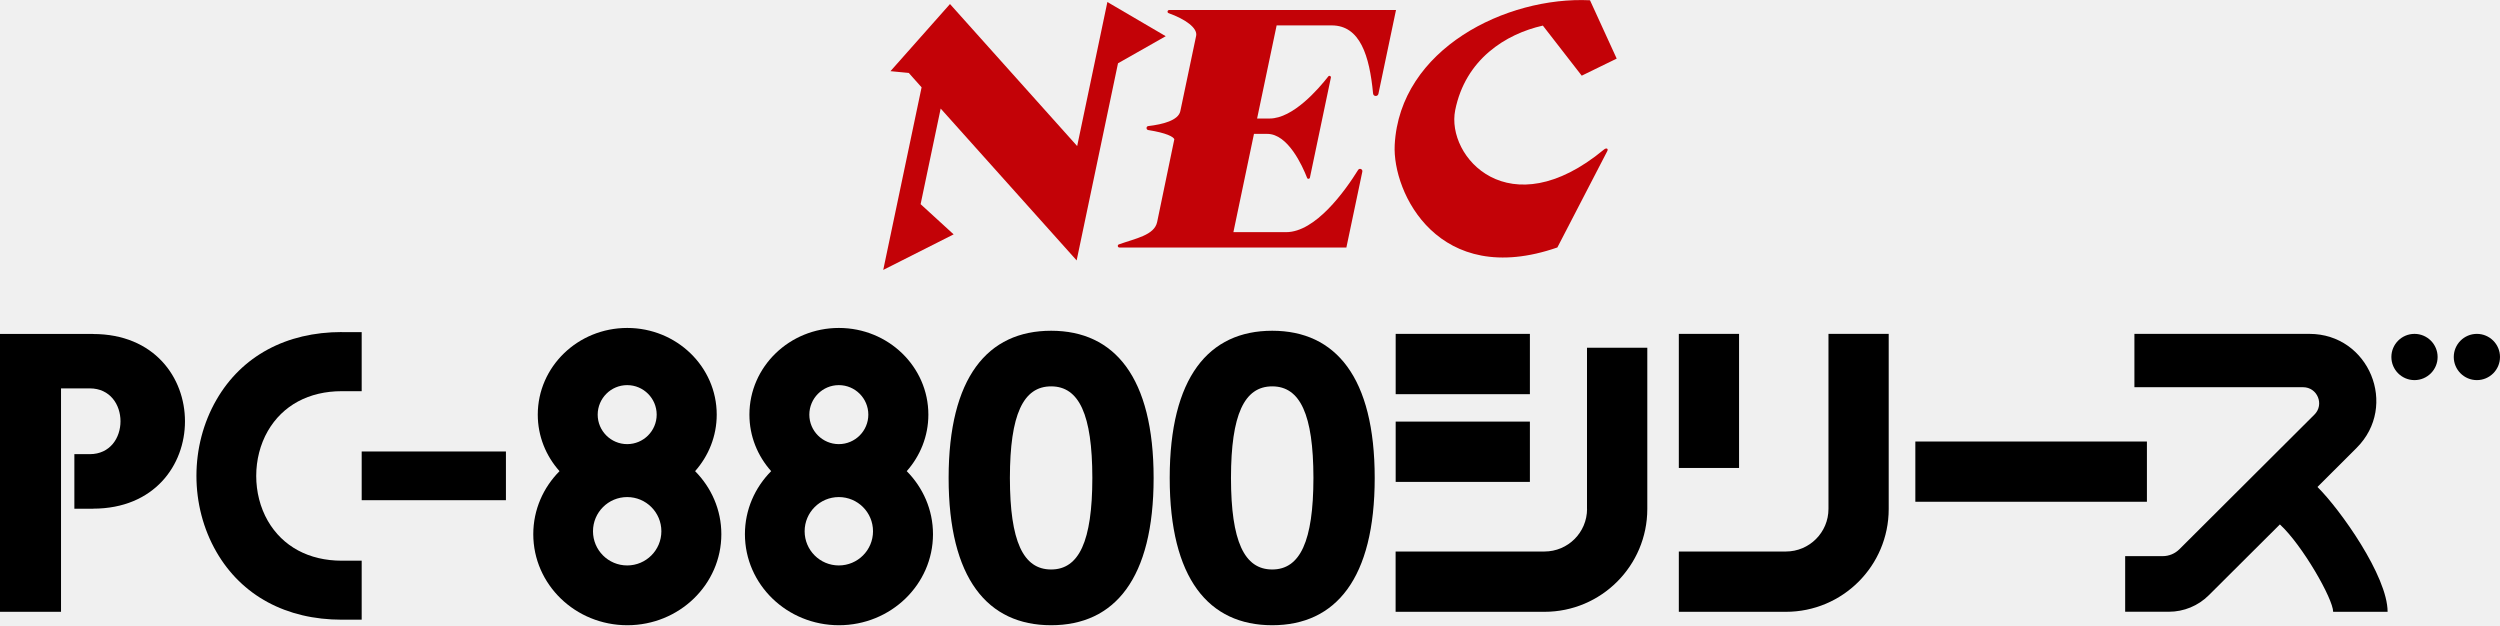
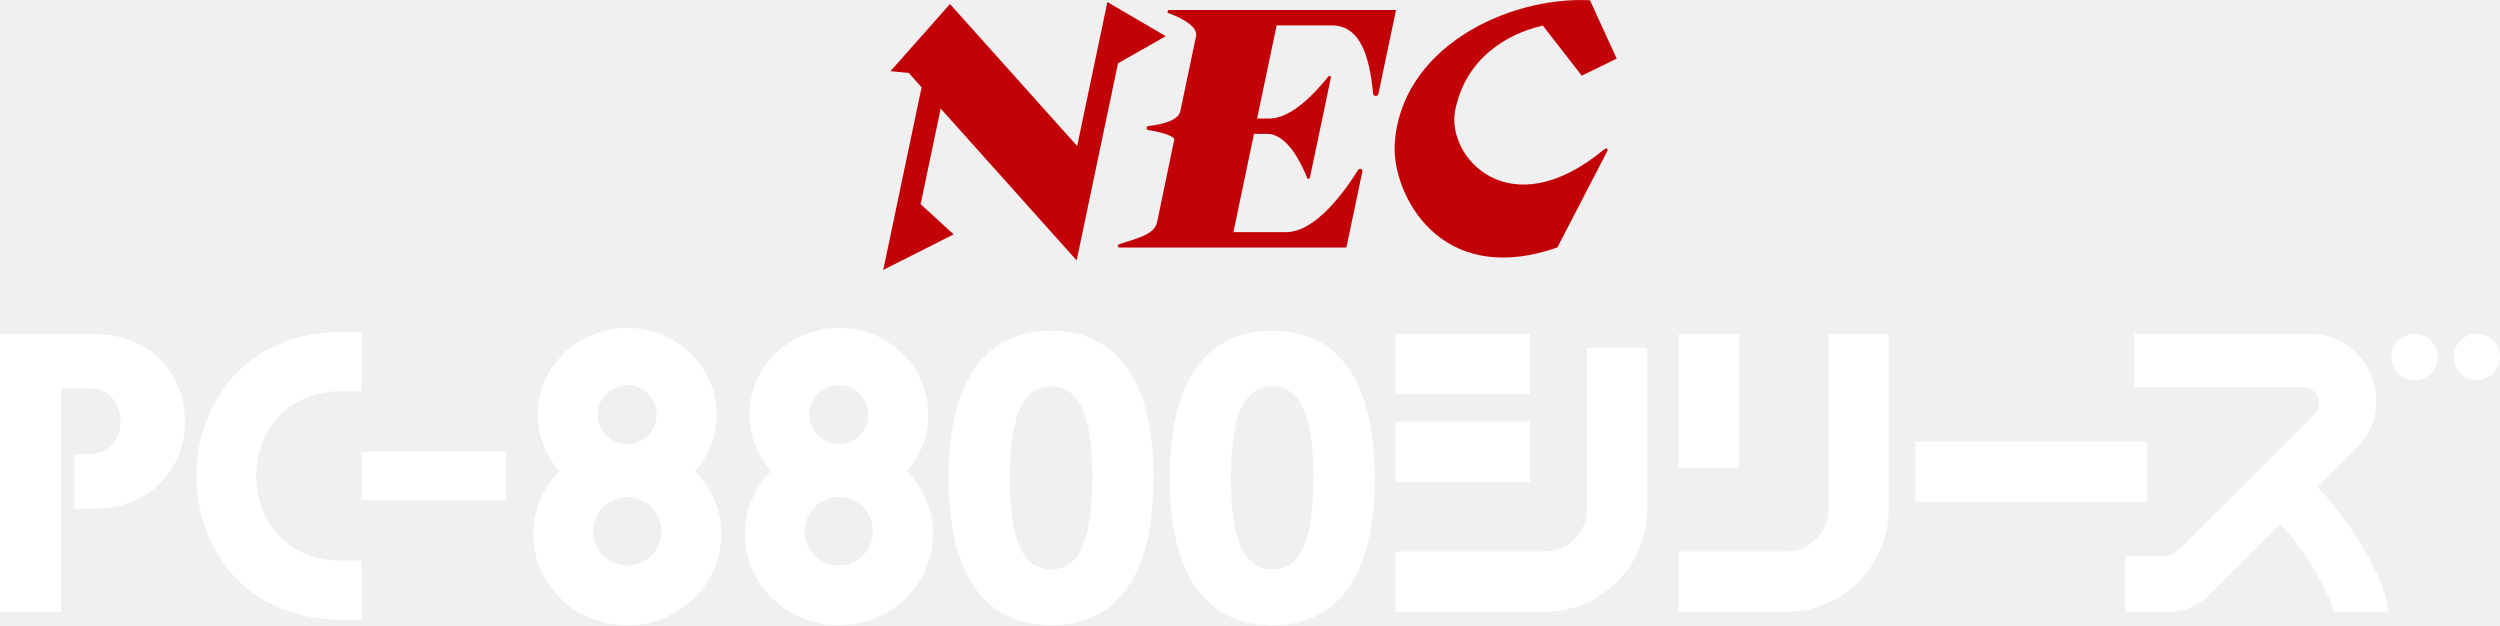
<svg xmlns="http://www.w3.org/2000/svg" version="1.1" id="Layer_1" x="0px" y="0px" viewBox="0 0 3839 960" style="enable-background:new 0 0 3839 960;" xml:space="preserve">
  <style type="text/css">
	.st0{display:none;}
	.st1{display:inline;}
	.st2{fill:#FFFFFF;}
	.st3{fill:#C30207;}
</style>
  <g>
    <g>
-       <rect x="555.4" y="693.3" width="221.5" height="74.8" />
-       <path d="M142.9,512.9v-0.1h-5.1H93.7H5.8H0v426.7h93.7V596.4h44.1c63,0,63,101,0,101h-23.6v83.8h23.6h5.1v-0.1    C331.1,781.1,331.1,512.9,142.9,512.9z" />
-       <path d="M524.9,509.9c-85.5,0-153.8,36.9-192.5,104c-41,71-41,162.7,0,233.7c38.7,67.1,107.1,104,192.5,104h27h3.5V948v-83.5v-3.5    h-3.5h-27c-50.5,0-90.8-21.7-113.6-61.1c-23.8-41.3-23.8-96.8,0-138.1c22.8-39.4,63.1-61.1,113.6-61.1h27h3.5V597v-83.5v-3.5h-3.5    H524.9z" />
-       <path d="M1425.6,636.7c0-73.5-61.5-133.1-137.4-133.1c-75.9,0-137.4,59.6-137.4,133.1c0,33.2,12.6,63.5,33.4,86.8    c-24.9,25.1-40.3,59.2-40.3,96.8c0,77.2,64.6,139.8,144.4,139.8c79.7,0,144.4-62.6,144.4-139.8c0-37.6-15.4-71.6-40.3-96.8    C1413,700.2,1425.6,669.9,1425.6,636.7z M1288.1,591.4c25,0,45.3,20.3,45.3,45.3c0,25-20.3,45.3-45.3,45.3    c-25,0-45.3-20.3-45.3-45.3C1242.9,611.7,1263.1,591.4,1288.1,591.4z M1288.1,868.3c-29,0-52.5-23.5-52.5-52.5    s23.5-52.5,52.5-52.5c29,0,52.5,23.5,52.5,52.5S1317.1,868.3,1288.1,868.3z" />
-       <path d="M1100.6,636.7c0-73.5-61.5-133.1-137.4-133.1c-75.9,0-137.4,59.6-137.4,133.1c0,33.2,12.6,63.5,33.4,86.8    c-24.9,25.1-40.3,59.2-40.3,96.8c0,77.2,64.6,139.8,144.4,139.8s144.4-62.6,144.4-139.8c0-37.6-15.4-71.6-40.3-96.8    C1088,700.2,1100.6,669.9,1100.6,636.7z M963.1,591.4c25,0,45.3,20.3,45.3,45.3c0,25-20.3,45.3-45.3,45.3    c-25,0-45.3-20.3-45.3-45.3C917.9,611.7,938.1,591.4,963.1,591.4z M963.1,868.3c-29,0-52.5-23.5-52.5-52.5s23.5-52.5,52.5-52.5    c29,0,52.5,23.5,52.5,52.5S992.1,868.3,963.1,868.3z" />
-       <path d="M1614.1,507.9c-97.7,0-157.4,71.8-157.4,226.1c0,154.3,59.7,226.1,157.4,226.1c97.7,0,157.4-71.8,157.4-226.1    S1711.7,507.9,1614.1,507.9z M1677.4,734.2L1677.4,734.2c-0.1,97-20.5,140.3-63.3,140.3c-42.9,0-63.2-43.3-63.3-140.3l0,0    c0-0.1,0-0.2,0-0.3c0-0.1,0-0.2,0-0.3l0,0c0.1-97.1,20.5-140.3,63.3-140.3c42.9,0,63.2,43.3,63.3,140.3l0,0c0,0.1,0,0.2,0,0.3    C1677.4,734,1677.4,734.1,1677.4,734.2z" />
-       <path d="M1953.6,507.9c-97.7,0-157.4,71.8-157.4,226.1c0,154.3,59.7,226.1,157.4,226.1c97.7,0,157.4-71.8,157.4-226.1    S2051.3,507.9,1953.6,507.9z M2016.9,734.2L2016.9,734.2c-0.1,97-20.5,140.3-63.3,140.3c-42.9,0-63.2-43.3-63.3-140.3l0,0    c0-0.1,0-0.2,0-0.3c0-0.1,0-0.2,0-0.3l0,0c0.1-97.1,20.5-140.3,63.3-140.3c42.9,0,63.2,43.3,63.3,140.3l0,0c0,0.1,0,0.2,0,0.3    C2016.9,734,2016.9,734.1,2016.9,734.2z" />
+       <rect x="555.4" y="693.3" class="st2" width="221.5" height="74.8" />
+       <path class="st2" d="M142.9,512.9v-0.1h-5.1H93.7H5.8H0v426.7h93.7V596.4h44.1c63,0,63,101,0,101h-23.6v83.8h23.6h5.1v-0.1    C331.1,781.1,331.1,512.9,142.9,512.9z" />
+       <path class="st2" d="M524.9,509.9c-85.5,0-153.8,36.9-192.5,104c-41,71-41,162.7,0,233.7c38.7,67.1,107.1,104,192.5,104h27h3.5    V948v-83.5v-3.5h-3.5h-27c-50.5,0-90.8-21.7-113.6-61.1c-23.8-41.3-23.8-96.8,0-138.1c22.8-39.4,63.1-61.1,113.6-61.1h27h3.5V597    v-83.5v-3.5h-3.5H524.9z" />
+       <path class="st2" d="M1425.6,636.7c0-73.5-61.5-133.1-137.4-133.1c-75.9,0-137.4,59.6-137.4,133.1c0,33.2,12.6,63.5,33.4,86.8    c-24.9,25.1-40.3,59.2-40.3,96.8c0,77.2,64.6,139.8,144.4,139.8c79.7,0,144.4-62.6,144.4-139.8c0-37.6-15.4-71.6-40.3-96.8    C1413,700.2,1425.6,669.9,1425.6,636.7z M1288.1,591.4c25,0,45.3,20.3,45.3,45.3c0,25-20.3,45.3-45.3,45.3    c-25,0-45.3-20.3-45.3-45.3C1242.9,611.7,1263.1,591.4,1288.1,591.4z M1288.1,868.3c-29,0-52.5-23.5-52.5-52.5    s23.5-52.5,52.5-52.5c29,0,52.5,23.5,52.5,52.5S1317.1,868.3,1288.1,868.3z" />
+       <path class="st2" d="M1100.6,636.7c0-73.5-61.5-133.1-137.4-133.1c-75.9,0-137.4,59.6-137.4,133.1c0,33.2,12.6,63.5,33.4,86.8    c-24.9,25.1-40.3,59.2-40.3,96.8c0,77.2,64.6,139.8,144.4,139.8s144.4-62.6,144.4-139.8c0-37.6-15.4-71.6-40.3-96.8    C1088,700.2,1100.6,669.9,1100.6,636.7z M963.1,591.4c25,0,45.3,20.3,45.3,45.3c0,25-20.3,45.3-45.3,45.3    c-25,0-45.3-20.3-45.3-45.3C917.9,611.7,938.1,591.4,963.1,591.4z M963.1,868.3c-29,0-52.5-23.5-52.5-52.5s23.5-52.5,52.5-52.5    c29,0,52.5,23.5,52.5,52.5S992.1,868.3,963.1,868.3z" />
+       <path class="st2" d="M1614.1,507.9c-97.7,0-157.4,71.8-157.4,226.1c0,154.3,59.7,226.1,157.4,226.1c97.7,0,157.4-71.8,157.4-226.1    S1711.7,507.9,1614.1,507.9z M1677.4,734.2L1677.4,734.2c-0.1,97-20.5,140.3-63.3,140.3c-42.9,0-63.2-43.3-63.3-140.3l0,0    c0-0.1,0-0.2,0-0.3c0-0.1,0-0.2,0-0.3l0,0c0.1-97.1,20.5-140.3,63.3-140.3c42.9,0,63.2,43.3,63.3,140.3l0,0c0,0.1,0,0.2,0,0.3    C1677.4,734,1677.4,734.1,1677.4,734.2z" />
+       <path class="st2" d="M1953.6,507.9c-97.7,0-157.4,71.8-157.4,226.1c0,154.3,59.7,226.1,157.4,226.1c97.7,0,157.4-71.8,157.4-226.1    S2051.3,507.9,1953.6,507.9z M2016.9,734.2L2016.9,734.2c-0.1,97-20.5,140.3-63.3,140.3c-42.9,0-63.2-43.3-63.3-140.3l0,0    c0-0.1,0-0.2,0-0.3c0-0.1,0-0.2,0-0.3l0,0c0.1-97.1,20.5-140.3,63.3-140.3c42.9,0,63.2,43.3,63.3,140.3l0,0c0,0.1,0,0.2,0,0.3    C2016.9,734,2016.9,734.1,2016.9,734.2z" />
      <g>
-         <rect x="2143.2" y="512.7" width="206.1" height="92.6" />
-         <rect x="2143.2" y="647.4" width="206.1" height="92.6" />
-         <path d="M2437.1,781.4c0,36.2-29.3,65.5-65.5,65.5v0h-228.5v92.6h228.5c87.3,0,158-70.8,158-158V534h-92.6V781.4z" />
-         <path d="M3707.7,512.7c-19.6,0-35.5,15.9-35.5,35.5c0,19.6,15.9,35.5,35.5,35.5c19.6,0,35.5-15.9,35.5-35.5     C3743.2,528.6,3727.3,512.7,3707.7,512.7z" />
-         <path d="M3803.5,512.7c-19.6,0-35.5,15.9-35.5,35.5c0,19.6,15.9,35.5,35.5,35.5c19.6,0,35.5-15.9,35.5-35.5     C3839,528.6,3823.1,512.7,3803.5,512.7z" />
-         <path d="M3618.8,687.8c64.7-64.5,19-175.1-72.4-175.1h-268.8v81.9h259c22,0,33,26.6,17.4,42.1l-207.4,206.8     c-6.8,6.7-15.9,10.5-25.5,10.5h-57.7v72.4v13h67.1c23,0,45-9.1,61.3-25.3l60.2-60l49-48.8c34.6,31.8,81.8,114.6,81.8,134.2h83.6     c0-54.8-72.9-157.3-107.7-191.7L3618.8,687.8z" />
+         <rect x="2143.2" y="512.7" class="st2" width="206.1" height="92.6" />
+         <rect x="2143.2" y="647.4" class="st2" width="206.1" height="92.6" />
+         <path class="st2" d="M2437.1,781.4c0,36.2-29.3,65.5-65.5,65.5v0h-228.5v92.6h228.5c87.3,0,158-70.8,158-158V534h-92.6V781.4z" />
+         <path class="st2" d="M3707.7,512.7c-19.6,0-35.5,15.9-35.5,35.5c0,19.6,15.9,35.5,35.5,35.5c19.6,0,35.5-15.9,35.5-35.5     C3743.2,528.6,3727.3,512.7,3707.7,512.7z" />
+         <path class="st2" d="M3803.5,512.7c-19.6,0-35.5,15.9-35.5,35.5c0,19.6,15.9,35.5,35.5,35.5c19.6,0,35.5-15.9,35.5-35.5     C3839,528.6,3823.1,512.7,3803.5,512.7z" />
+         <path class="st2" d="M3618.8,687.8c64.7-64.5,19-175.1-72.4-175.1h-268.8v81.9h259c22,0,33,26.6,17.4,42.1l-207.4,206.8     c-6.8,6.7-15.9,10.5-25.5,10.5h-57.7v72.4v13h67.1c23,0,45-9.1,61.3-25.3l60.2-60l49-48.8c34.6,31.8,81.8,114.6,81.8,134.2h83.6     c0-54.8-72.9-157.3-107.7-191.7L3618.8,687.8z" />
      </g>
      <g>
-         <rect x="2578" y="512.7" width="92.5" height="205.9" />
-         <rect x="2941.2" y="678" width="355.6" height="92.5" />
-         <path d="M2807.8,781.5c0,36.1-29.3,65.4-65.4,65.4l-164.4,0v92.6h164.4c87.2,0,157.9-70.7,157.9-157.9V512.7h-92.5V781.5z" />
+         <rect x="2578" y="512.7" class="st2" width="92.5" height="205.9" />
+         <rect x="2941.2" y="678" class="st2" width="355.6" height="92.5" />
+         <path class="st2" d="M2807.8,781.5c0,36.1-29.3,65.4-65.4,65.4l-164.4,0v92.6h164.4c87.2,0,157.9-70.7,157.9-157.9V512.7h-92.5     V781.5z" />
      </g>
    </g>
    <g>
      <polygon class="st3" points="1716.8,97.2 1790.1,55.6 1700.5,3.1 1654.1,224.3 1458.8,6.2 1367.4,109.3 1395.5,112 1415.2,134.1     1356.3,414.5 1464.4,359.9 1413.7,313.5 1444.5,166.7 1653.3,399.9   " />
      <path class="st3" d="M2115.4,15.4h-267.6h-2.6h-49.8c-2.8,0-3.5,3.9-0.9,4.8c25.3,9,44.8,22.7,42.3,34.8l-24.3,115.7    c-3,14.2-27,20.3-49.2,22.9c-3.5,0.4-3.6,5.5-0.1,6.1c28.4,4.5,38.7,10.4,40.1,14.1L1776.9,341c-4.3,20.3-33.5,25.2-58.8,34.3    c-2.6,0.9-1.9,4.8,0.9,4.8h49.8h29.9h90.5h122.1h55h1.2l24.5-116.5c0.8-3.9-4.4-6-6.5-2.6c-20.1,32.3-65.3,95.5-110.6,95.5h-80.9    l31.6-150.9h20.4h0.1c31.6,0,53.8,48.8,61.1,67.6c0.8,2.1,3.8,1.8,4.3-0.4l32.2-153.6c0.5-2.3-2.5-3.8-4-1.8    c-14.8,18.9-54,64.6-90.1,64.6h-19.2l30-143h84.5c43.8,0,58.1,46.8,63.6,104.6c0.4,4.8,7.2,5.1,8.2,0.5l27-128.7L2115.4,15.4z" />
      <path class="st3" d="M2391.5,380l76.5-147.7c2.3-4.2-1.3-5.7-4.9-2.7c-145.5,120.5-242.8,11.1-228.5-60.4    c15.7-78.2,77.5-117,134.6-129.9l59.7,76.9l53.7-26.2l-41-89.6c-128.4-6.1-292.1,74.5-299.9,222.1    C2137.9,296,2209.1,443.4,2391.5,380z" />
    </g>
  </g>
</svg>
